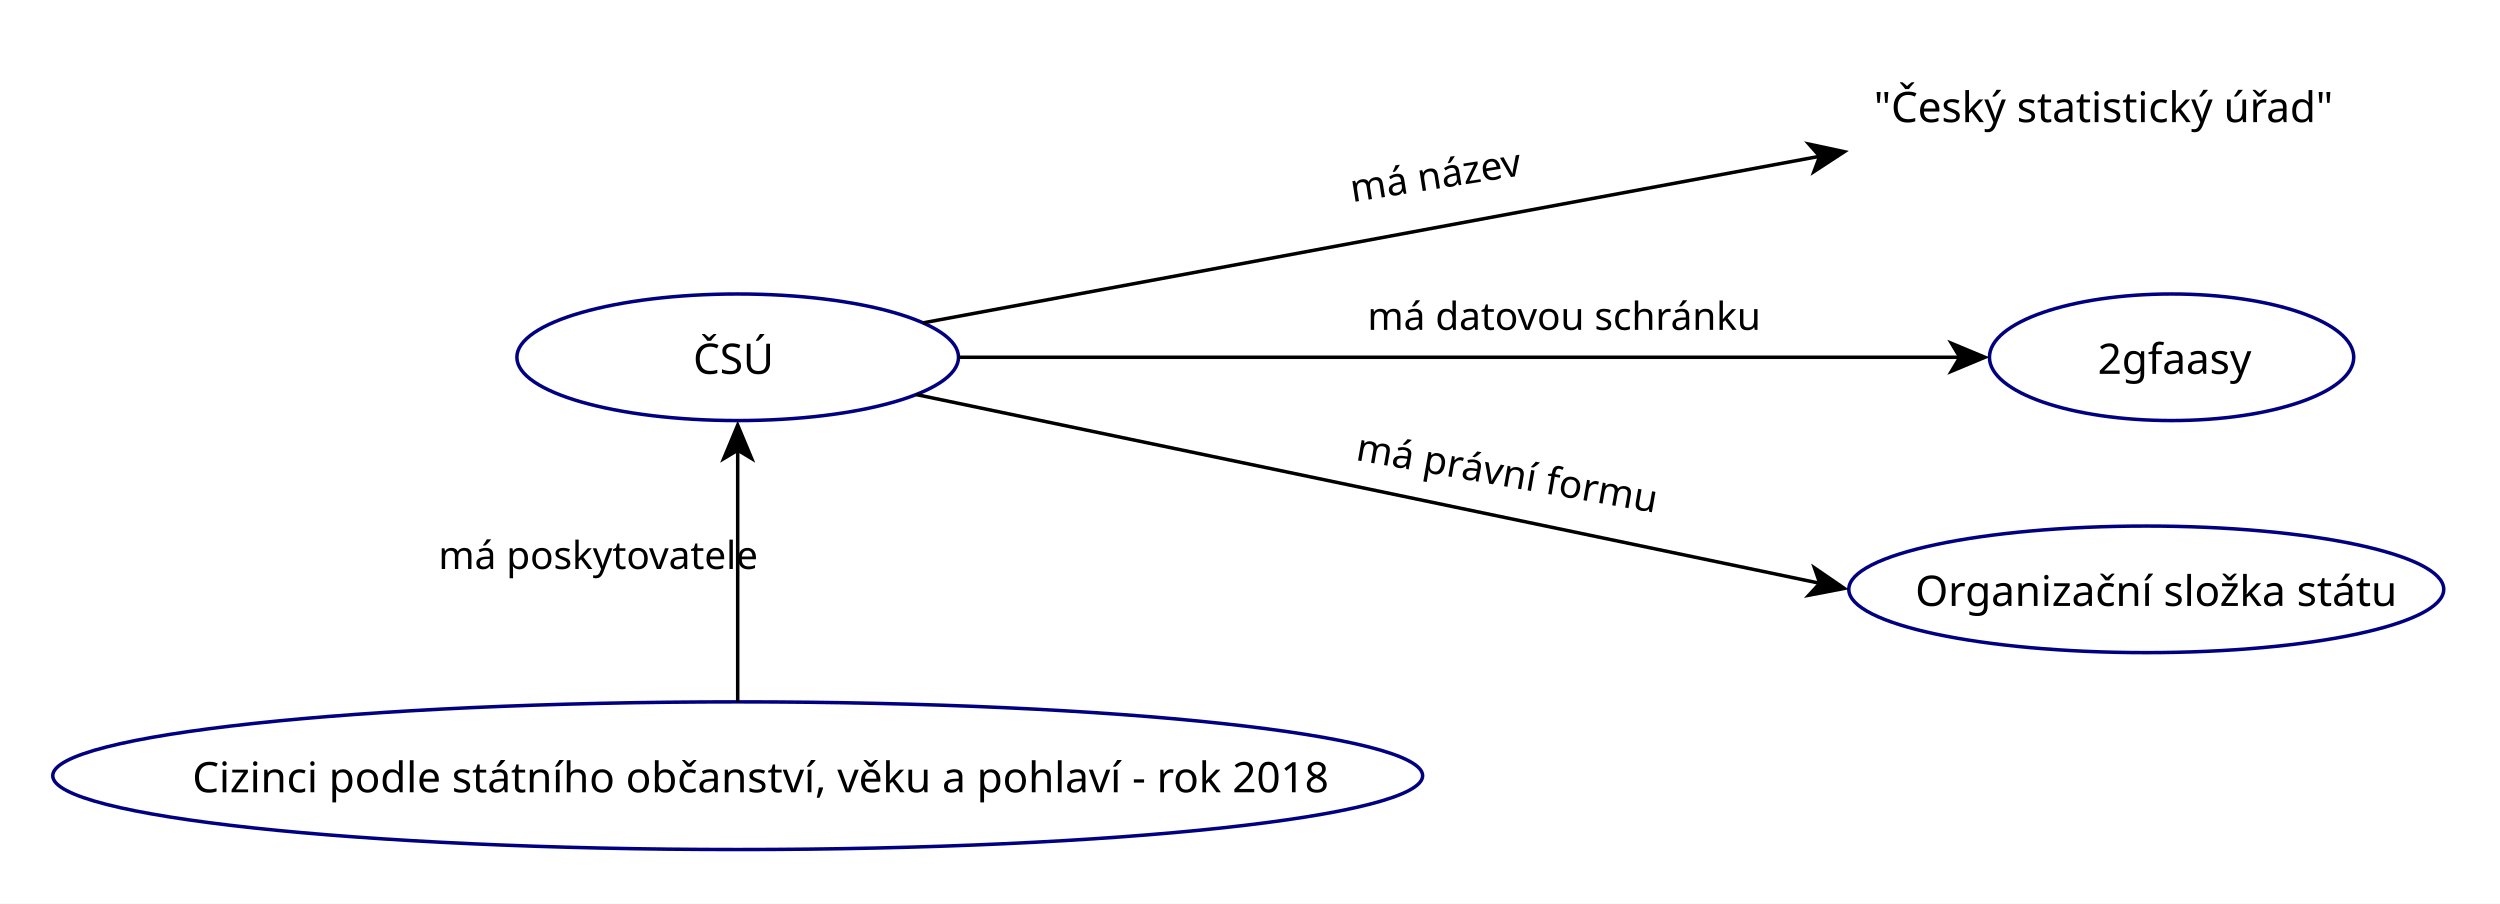
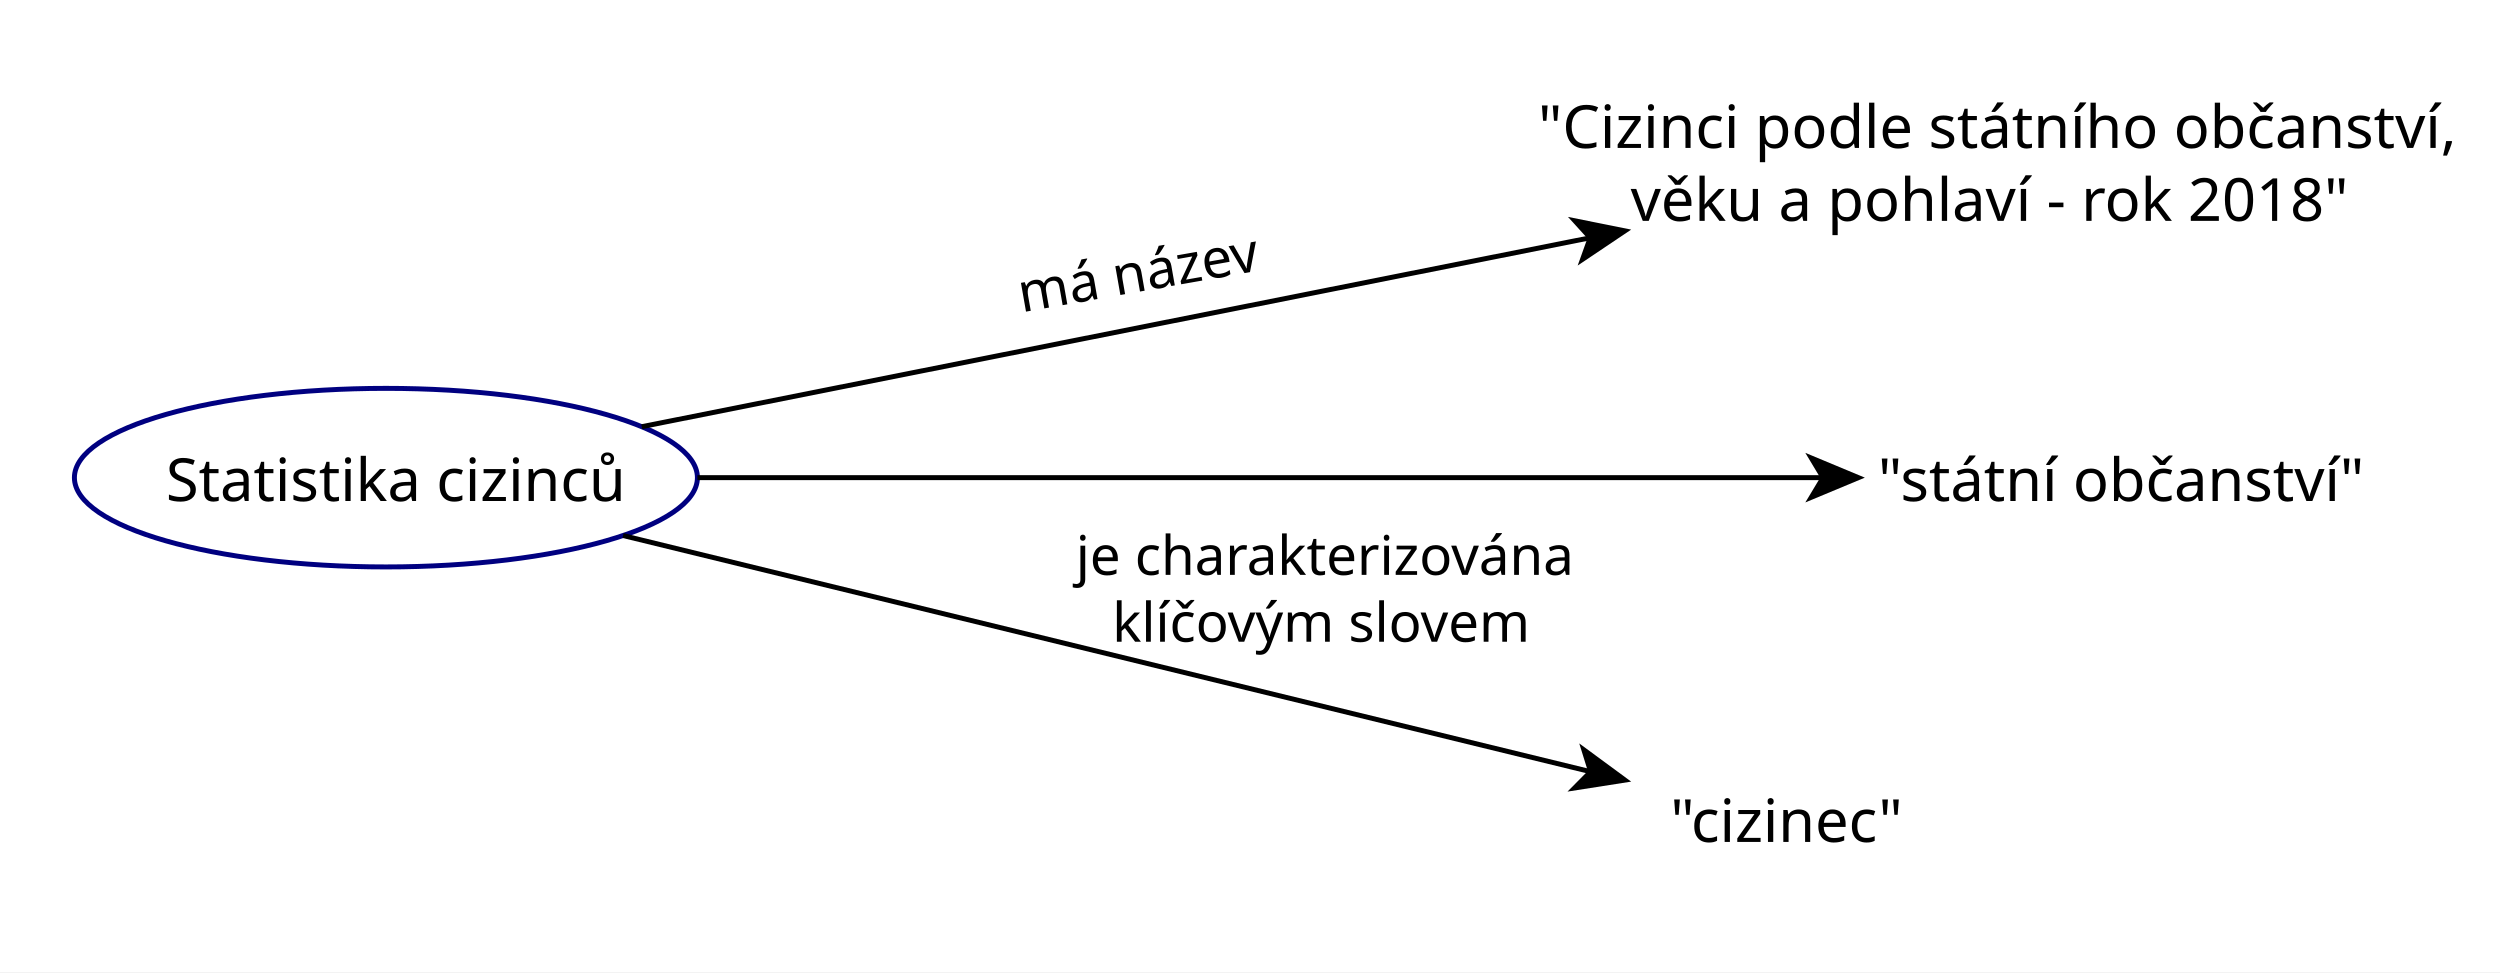
- <svg xmlns="http://www.w3.org/2000/svg" fill-opacity="1" color-rendering="auto" color-interpolation="auto" text-rendering="auto" stroke="black" stroke-linecap="square" width="711" stroke-miterlimit="10" shape-rendering="auto" stroke-opacity="1" fill="black" stroke-dasharray="none" font-weight="normal" stroke-width="1" height="257" font-family="'Dialog'" font-style="normal" stroke-linejoin="miter" font-size="12px" stroke-dashoffset="0" image-rendering="auto">
+ <svg xmlns="http://www.w3.org/2000/svg" fill-opacity="1" color-rendering="auto" color-interpolation="auto" text-rendering="auto" stroke="black" stroke-linecap="square" width="504" stroke-miterlimit="10" shape-rendering="auto" stroke-opacity="1" fill="black" stroke-dasharray="none" font-weight="normal" stroke-width="1" height="196" font-family="'Dialog'" font-style="normal" stroke-linejoin="miter" font-size="12px" stroke-dashoffset="0" image-rendering="auto">
  <defs id="genericDefs" />
  <g>
    <defs id="defs1">
      <clipPath clipPathUnits="userSpaceOnUse" id="clipPath1">
-         <path d="M0 0 L711 0 L711 257 L0 257 L0 0 Z" />
+         <path d="M0 0 L504 0 L504 196 L0 196 L0 0 Z" />
      </clipPath>
      <clipPath clipPathUnits="userSpaceOnUse" id="clipPath2">
-         <path d="M296 318 L1007 318 L1007 575 L296 575 L296 318 Z" />
+         <path d="M404 259 L908 259 L908 455 L404 455 L404 259 Z" />
      </clipPath>
      <clipPath clipPathUnits="userSpaceOnUse" id="clipPath3">
-         <path d="M-400.164 -48.845 L300.035 -172.309 L344.662 80.787 L-355.536 204.251 L-400.164 -48.845 Z" />
-       </clipPath>
-       <clipPath clipPathUnits="userSpaceOnUse" id="clipPath4">
-         <path d="M-368.883 -103.894 L333.363 7.331 L293.159 261.167 L-409.087 149.942 L-368.883 -103.894 Z" />
+         <path d="M-189.858 -84.728 L306.486 2.79 L272.45 195.813 L-223.893 108.294 L-189.858 -84.728 Z" />
      </clipPath>
    </defs>
-     <g fill="white" text-rendering="geometricPrecision" shape-rendering="geometricPrecision" transform="translate(-296,-318)" stroke="white">
-       <rect x="296" width="711" height="257" y="318" clip-path="url(#clipPath2)" stroke="none" />
+     <g fill="white" text-rendering="geometricPrecision" shape-rendering="geometricPrecision" transform="translate(-404,-259)" stroke="white">
+       <rect x="404" width="504" height="196" y="259" clip-path="url(#clipPath2)" stroke="none" />
    </g>
-     <g stroke-linecap="butt" transform="matrix(1,0,0,1,-296,-318)" fill="navy" text-rendering="geometricPrecision" shape-rendering="geometricPrecision" stroke="navy" stroke-miterlimit="1.45">
-       <ellipse rx="194.8" fill="none" ry="21" clip-path="url(#clipPath2)" cx="505.8" cy="538.609" />
-       <text x="350.711" y="543.323" clip-path="url(#clipPath2)" fill="black" font-family="sans-serif" stroke="none" xml:space="preserve">Cizinci podle státního občanství, věku a pohlaví - rok 2018</text>
-       <ellipse rx="62.8" fill="none" ry="18" clip-path="url(#clipPath2)" cx="505.8" cy="419.609" />
-       <text x="493.132" y="424.323" clip-path="url(#clipPath2)" fill="black" font-family="sans-serif" stroke="none" xml:space="preserve">ČSÚ</text>
-       <ellipse rx="51.8" fill="none" ry="18" clip-path="url(#clipPath2)" cx="913.6" cy="419.609" />
-       <text x="892.585" y="424.323" clip-path="url(#clipPath2)" fill="black" font-family="sans-serif" stroke="none" xml:space="preserve">2gfaasy</text>
-       <ellipse rx="84.6" fill="none" ry="18" clip-path="url(#clipPath2)" cx="906.4" cy="485.609" />
-       <text x="840.702" y="490.323" clip-path="url(#clipPath2)" fill="black" font-family="sans-serif" stroke="none" xml:space="preserve">Organizační složka státu</text>
-       <text x="828.924" y="352.732" clip-path="url(#clipPath2)" fill="black" font-family="sans-serif" stroke="none" xml:space="preserve">"Český statistický úřad"</text>
-       <path fill="none" d="M505.8 517.609 L505.8 445.609" clip-path="url(#clipPath2)" stroke="black" />
-       <path fill="black" d="M505.8 437.609 L500.8 449.609 L505.8 446.609 L510.8 449.609 Z" clip-path="url(#clipPath2)" stroke="none" />
+     <g stroke-linecap="butt" transform="matrix(1,0,0,1,-404,-259)" fill="navy" text-rendering="geometricPrecision" shape-rendering="geometricPrecision" stroke="navy" stroke-miterlimit="1.45">
+       <ellipse rx="62.8" fill="none" ry="18" clip-path="url(#clipPath2)" cx="481.8" cy="355.293" />
+       <text x="437.45" y="360.007" clip-path="url(#clipPath2)" fill="black" font-family="sans-serif" stroke="none" xml:space="preserve">Statistika cizinců</text>
+       <text x="714.07" y="288.828" clip-path="url(#clipPath2)" fill="black" font-family="sans-serif" stroke="none" xml:space="preserve">"Cizinci podle státního občanství,</text>
+       <text x="732.744" y="303.529" clip-path="url(#clipPath2)" fill="black" font-family="sans-serif" stroke="none" xml:space="preserve">věku a pohlaví - rok 2018"</text>
+       <text x="782.589" y="360.007" clip-path="url(#clipPath2)" fill="black" font-family="sans-serif" stroke="none" xml:space="preserve">"státní občanství"</text>
+       <text x="740.736" y="428.731" clip-path="url(#clipPath2)" fill="black" font-family="sans-serif" stroke="none" xml:space="preserve">"cizinec"</text>
+       <path fill="none" d="M533.37 345.021 L725.002 306.851" clip-path="url(#clipPath2)" stroke="black" />
+       <path fill="black" d="M732.848 305.288 L720.102 302.729 L724.021 307.046 L722.056 312.536 Z" clip-path="url(#clipPath2)" stroke="none" />
    </g>
-     <g font-size="11px" stroke-linecap="butt" transform="matrix(1,0,0,1,-296,-318)" text-rendering="geometricPrecision" font-family="sans-serif" shape-rendering="geometricPrecision" stroke-miterlimit="1.45">
-       <text x="420.688" xml:space="preserve" y="479.817" clip-path="url(#clipPath2)" stroke="none">má poskytovatele</text>
-       <path fill="none" d="M568.6 419.609 L853.8 419.609" clip-path="url(#clipPath2)" />
-       <path d="M861.8 419.609 L849.8 414.609 L852.8 419.609 L849.8 424.609 Z" stroke="none" clip-path="url(#clipPath2)" />
-       <text x="684.902" xml:space="preserve" y="411.817" clip-path="url(#clipPath2)" stroke="none">má datovou schránku</text>
-       <path fill="none" d="M556.554 430.21 L813.969 483.974" clip-path="url(#clipPath2)" />
-       <path d="M821.8 485.609 L811.076 478.262 L812.99 483.769 L809.031 488.05 Z" stroke="none" clip-path="url(#clipPath2)" />
+     <g font-size="11px" stroke-linecap="butt" transform="matrix(0.9848,-0.1736,0.1736,0.9848,201.6861,50.4727)" text-rendering="geometricPrecision" font-family="sans-serif" shape-rendering="geometricPrecision" stroke-miterlimit="1.45">
+       <text x="2" xml:space="preserve" y="13.059" clip-path="url(#clipPath3)" stroke="none">má název</text>
    </g>
-     <g font-size="11px" stroke-linecap="butt" transform="matrix(0.9848,0.1736,-0.1736,0.9848,385.6025,117.5903)" text-rendering="geometricPrecision" font-family="sans-serif" shape-rendering="geometricPrecision" stroke-miterlimit="1.45">
-       <text x="2" xml:space="preserve" y="13.059" clip-path="url(#clipPath3)" stroke="none">má právní formu</text>
+     <g text-rendering="geometricPrecision" stroke-miterlimit="1.45" shape-rendering="geometricPrecision" transform="matrix(1,0,0,1,-404,-259)" stroke-linecap="butt">
+       <path fill="none" d="M544.6 355.293 L771.952 355.293" clip-path="url(#clipPath2)" />
+       <path d="M779.952 355.293 L767.952 350.293 L770.952 355.293 L767.952 360.293 Z" clip-path="url(#clipPath2)" stroke="none" />
+       <text x="620.875" font-size="11px" y="374.896" clip-path="url(#clipPath2)" font-family="sans-serif" stroke="none" xml:space="preserve">je charakterizována</text>
+       <text x="628.228" font-size="11px" y="388.372" clip-path="url(#clipPath2)" font-family="sans-serif" stroke="none" xml:space="preserve">klíčovým slovem</text>
    </g>
-     <g text-rendering="geometricPrecision" stroke-miterlimit="1.45" shape-rendering="geometricPrecision" transform="matrix(1,0,0,1,-296,-318)" stroke-linecap="butt">
-       <path fill="none" d="M558.5 409.82 L813.935 362.371" clip-path="url(#clipPath2)" />
-       <path d="M821.8 360.91 L809.089 358.186 L812.951 362.554 L810.915 368.018 Z" clip-path="url(#clipPath2)" stroke="none" />
-     </g>
-     <g font-size="11px" stroke-linecap="butt" transform="matrix(0.9877,-0.1564,0.1564,0.9877,380.5943,44.9086)" text-rendering="geometricPrecision" font-family="sans-serif" shape-rendering="geometricPrecision" stroke-miterlimit="1.45">
-       <text x="2" xml:space="preserve" y="13.059" clip-path="url(#clipPath4)" stroke="none">má název</text>
+     <g text-rendering="geometricPrecision" stroke-miterlimit="1.45" shape-rendering="geometricPrecision" transform="matrix(1,0,0,1,-404,-259)" stroke-linecap="butt">
+       <path fill="none" d="M529.611 366.964 L725.076 414.678" clip-path="url(#clipPath2)" />
+       <path d="M732.848 416.575 L722.376 408.872 L724.105 414.441 L720.005 418.587 Z" clip-path="url(#clipPath2)" stroke="none" />
    </g>
  </g>
</svg>
